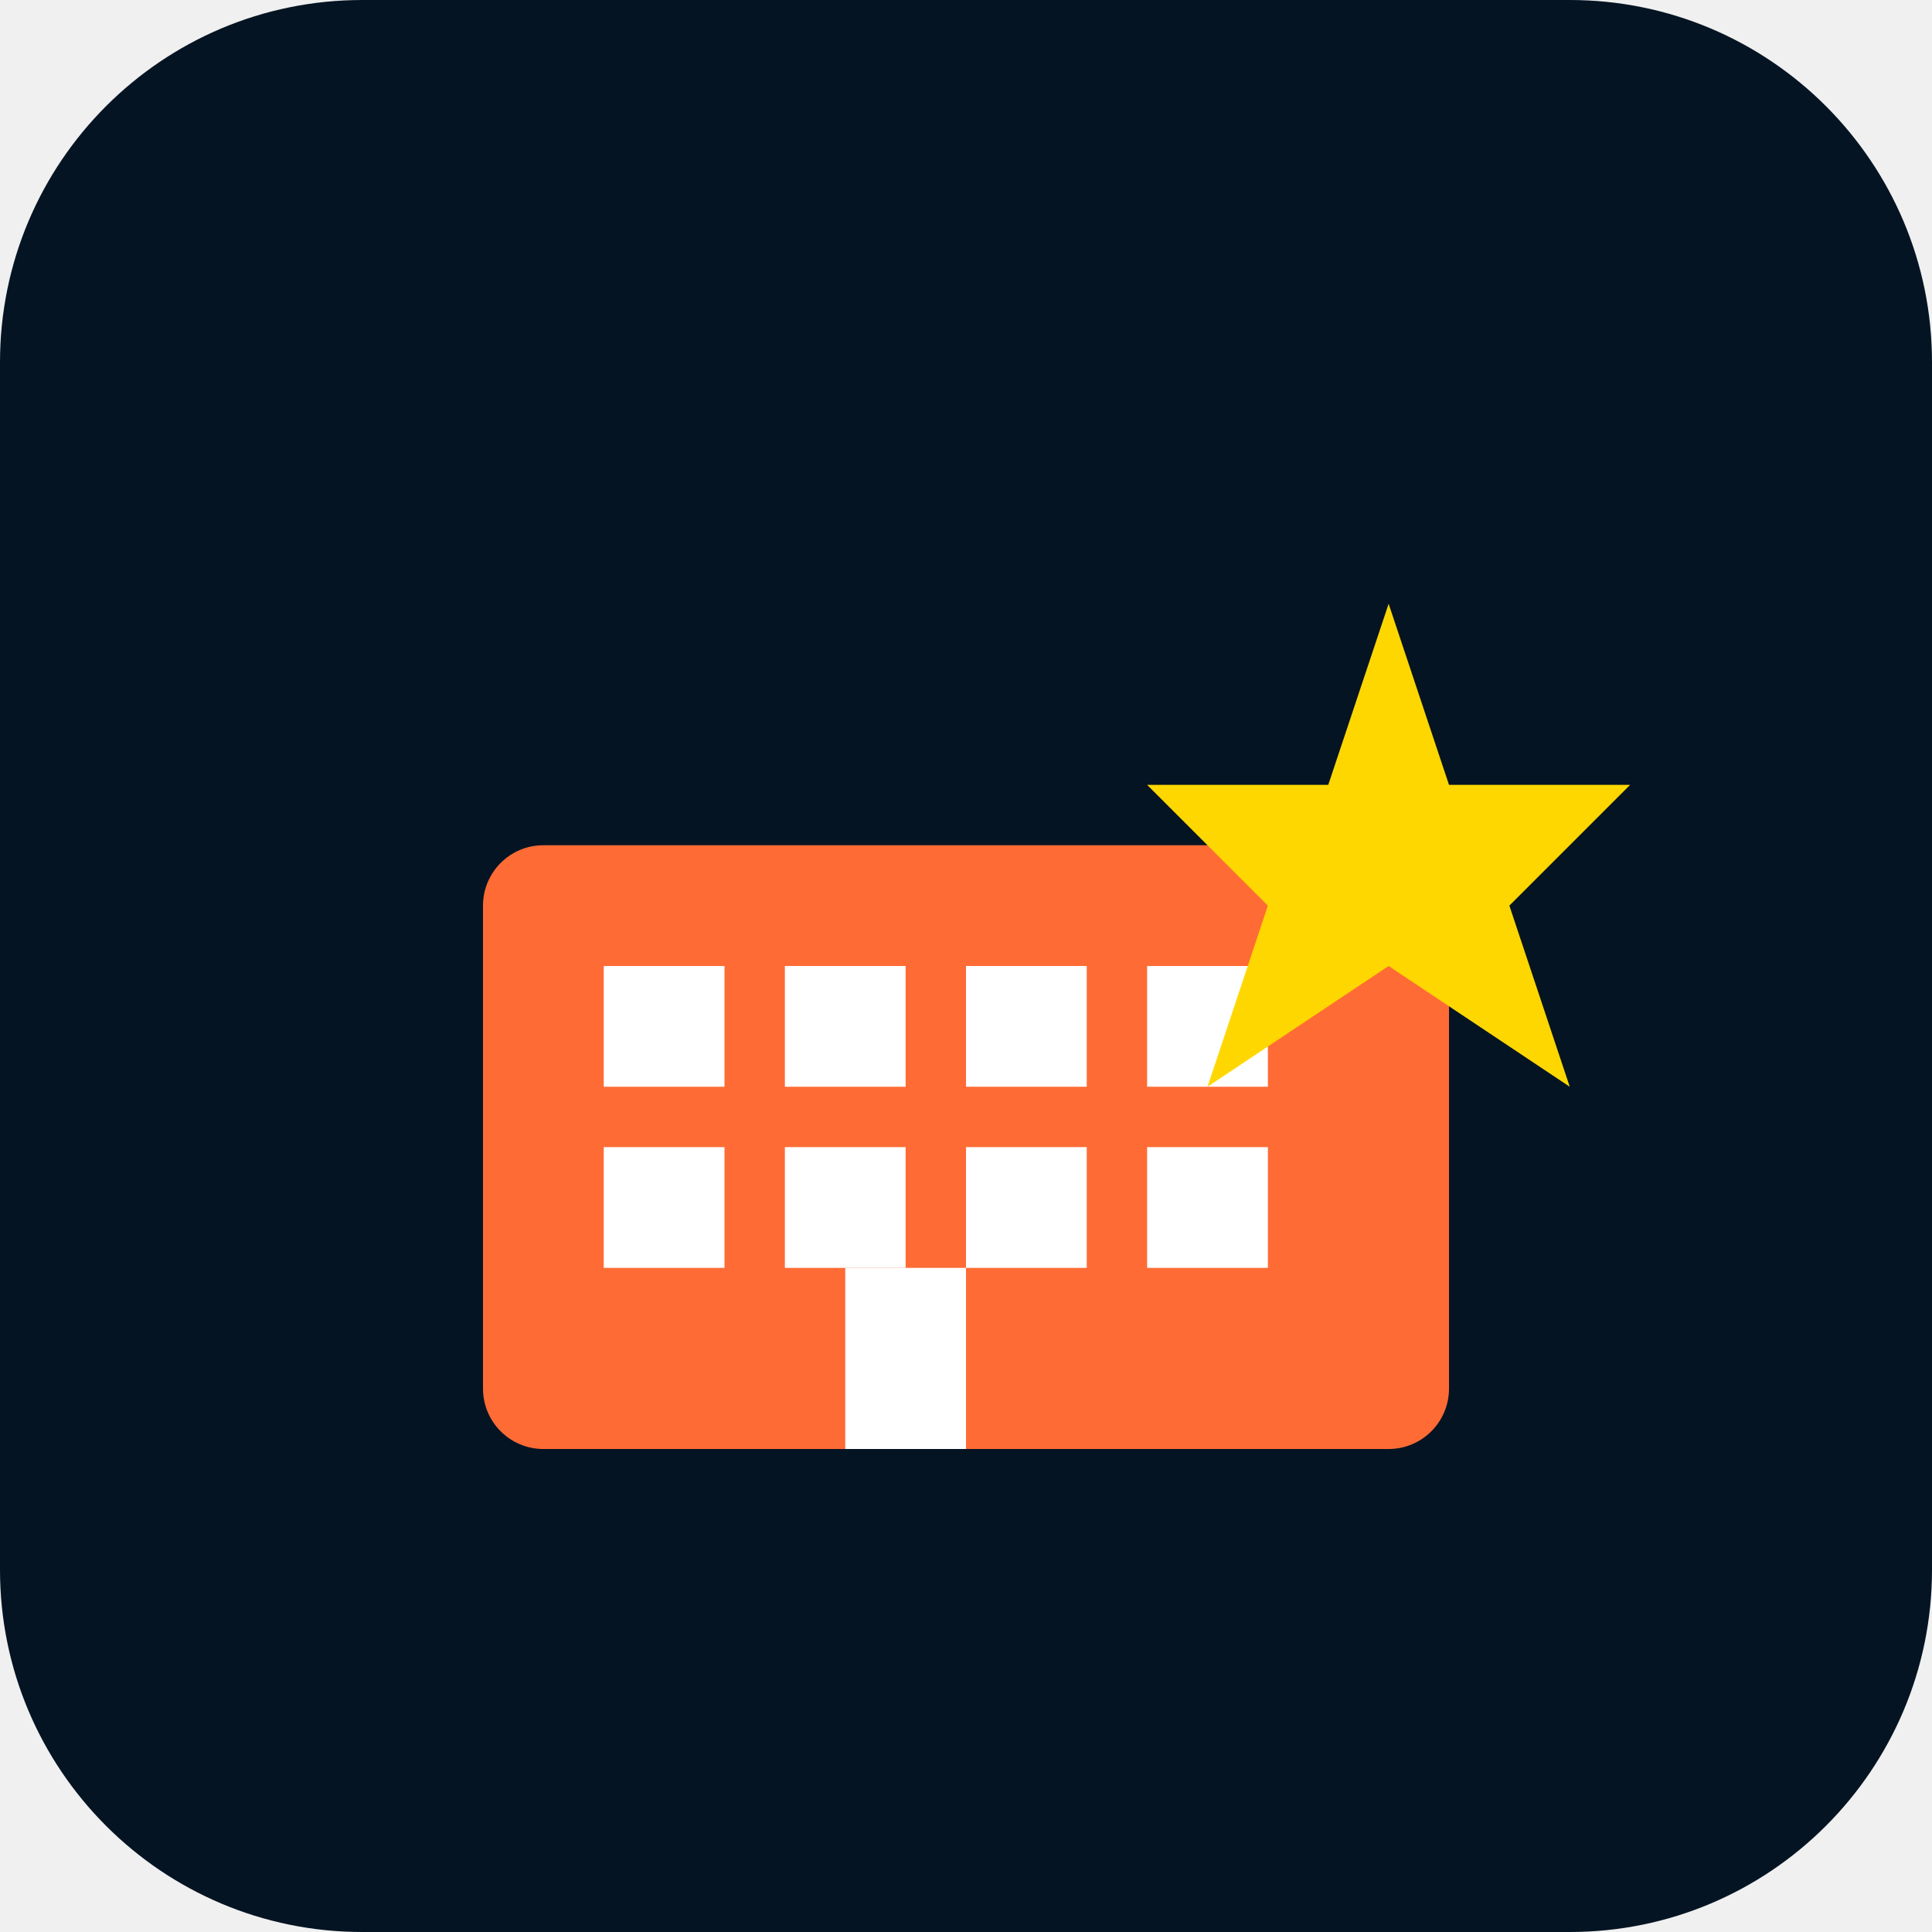
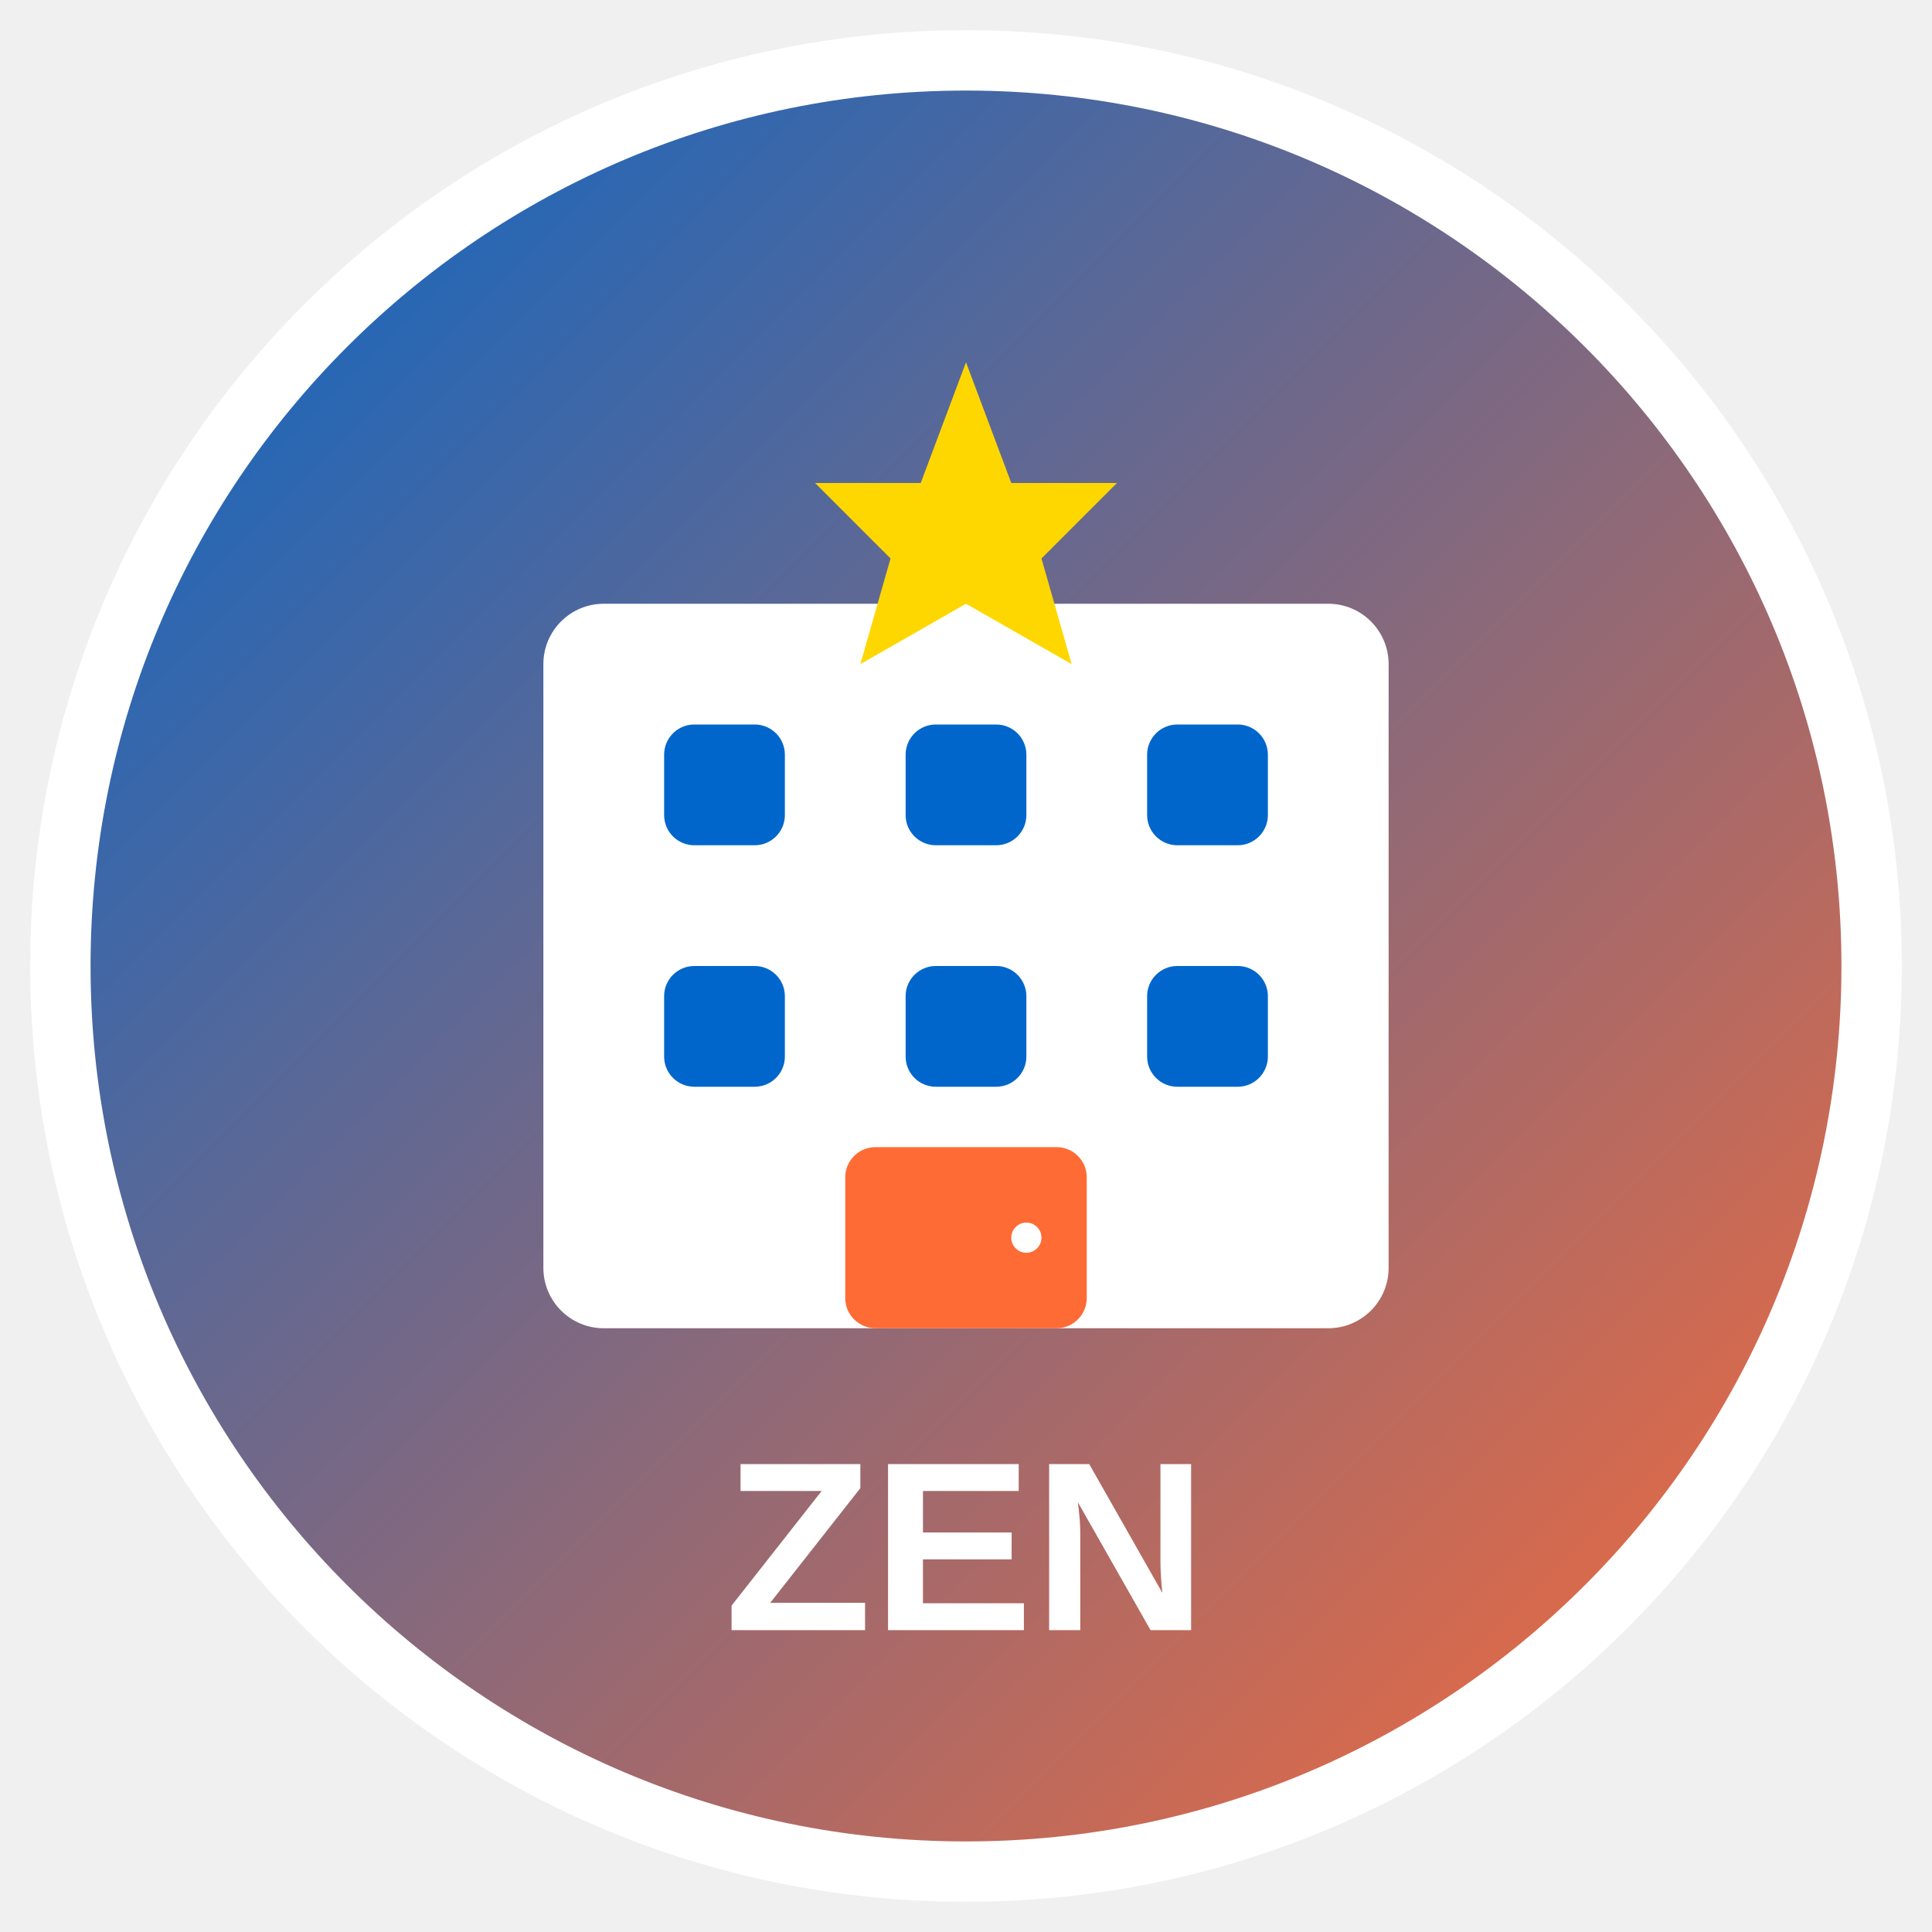
- <svg xmlns="http://www.w3.org/2000/svg" viewBox="0 0 32 32" width="32" height="32">
-   <rect width="32" height="32" fill="#051423" rx="6" />
-   <g transform="translate(6, 8)">
-     <rect x="2" y="6" width="16" height="10" fill="#ff6b35" rx="1" />
-     <rect x="4" y="8" width="2" height="2" fill="#ffffff" />
-     <rect x="7" y="8" width="2" height="2" fill="#ffffff" />
-     <rect x="10" y="8" width="2" height="2" fill="#ffffff" />
-     <rect x="13" y="8" width="2" height="2" fill="#ffffff" />
-     <rect x="4" y="11" width="2" height="2" fill="#ffffff" />
-     <rect x="7" y="11" width="2" height="2" fill="#ffffff" />
-     <rect x="10" y="11" width="2" height="2" fill="#ffffff" />
-     <rect x="13" y="11" width="2" height="2" fill="#ffffff" />
-     <rect x="8" y="13" width="2" height="3" fill="#ffffff" />
-     <polygon points="17,2 18,5 21,5 19,7 20,10 17,8 14,10 15,7 13,5 16,5" fill="#ffd700" />
-   </g>
+ <svg xmlns="http://www.w3.org/2000/svg" viewBox="0 0 64 64" width="64" height="64">
+   <defs>
+     <linearGradient id="hotelGradient" x1="0%" y1="0%" x2="100%" y2="100%">
+       <stop offset="0%" style="stop-color:#0066cc;stop-opacity:1" />
+       <stop offset="100%" style="stop-color:#ff6b35;stop-opacity:1" />
+     </linearGradient>
+   </defs>
+   <circle cx="32" cy="32" r="30" fill="url(#hotelGradient)" stroke="#fff" stroke-width="2" />
+   <rect x="18" y="20" width="28" height="24" fill="#fff" rx="2" />
+   <rect x="22" y="24" width="4" height="4" fill="#0066cc" rx="1" />
+   <rect x="30" y="24" width="4" height="4" fill="#0066cc" rx="1" />
+   <rect x="38" y="24" width="4" height="4" fill="#0066cc" rx="1" />
+   <rect x="22" y="32" width="4" height="4" fill="#0066cc" rx="1" />
+   <rect x="30" y="32" width="4" height="4" fill="#0066cc" rx="1" />
+   <rect x="38" y="32" width="4" height="4" fill="#0066cc" rx="1" />
+   <rect x="28" y="38" width="8" height="6" fill="#ff6b35" rx="1" />
+   <circle cx="34" cy="41" r="0.5" fill="#fff" />
+   <polygon points="32,12 33.5,16 37,16 34.5,18.5 35.5,22 32,20 28.5,22 29.5,18.5 27,16 30.5,16" fill="#ffd700" />
+   <text x="32" y="54" font-family="Arial, sans-serif" font-size="8" font-weight="bold" text-anchor="middle" fill="#fff">ZEN</text>
</svg>
